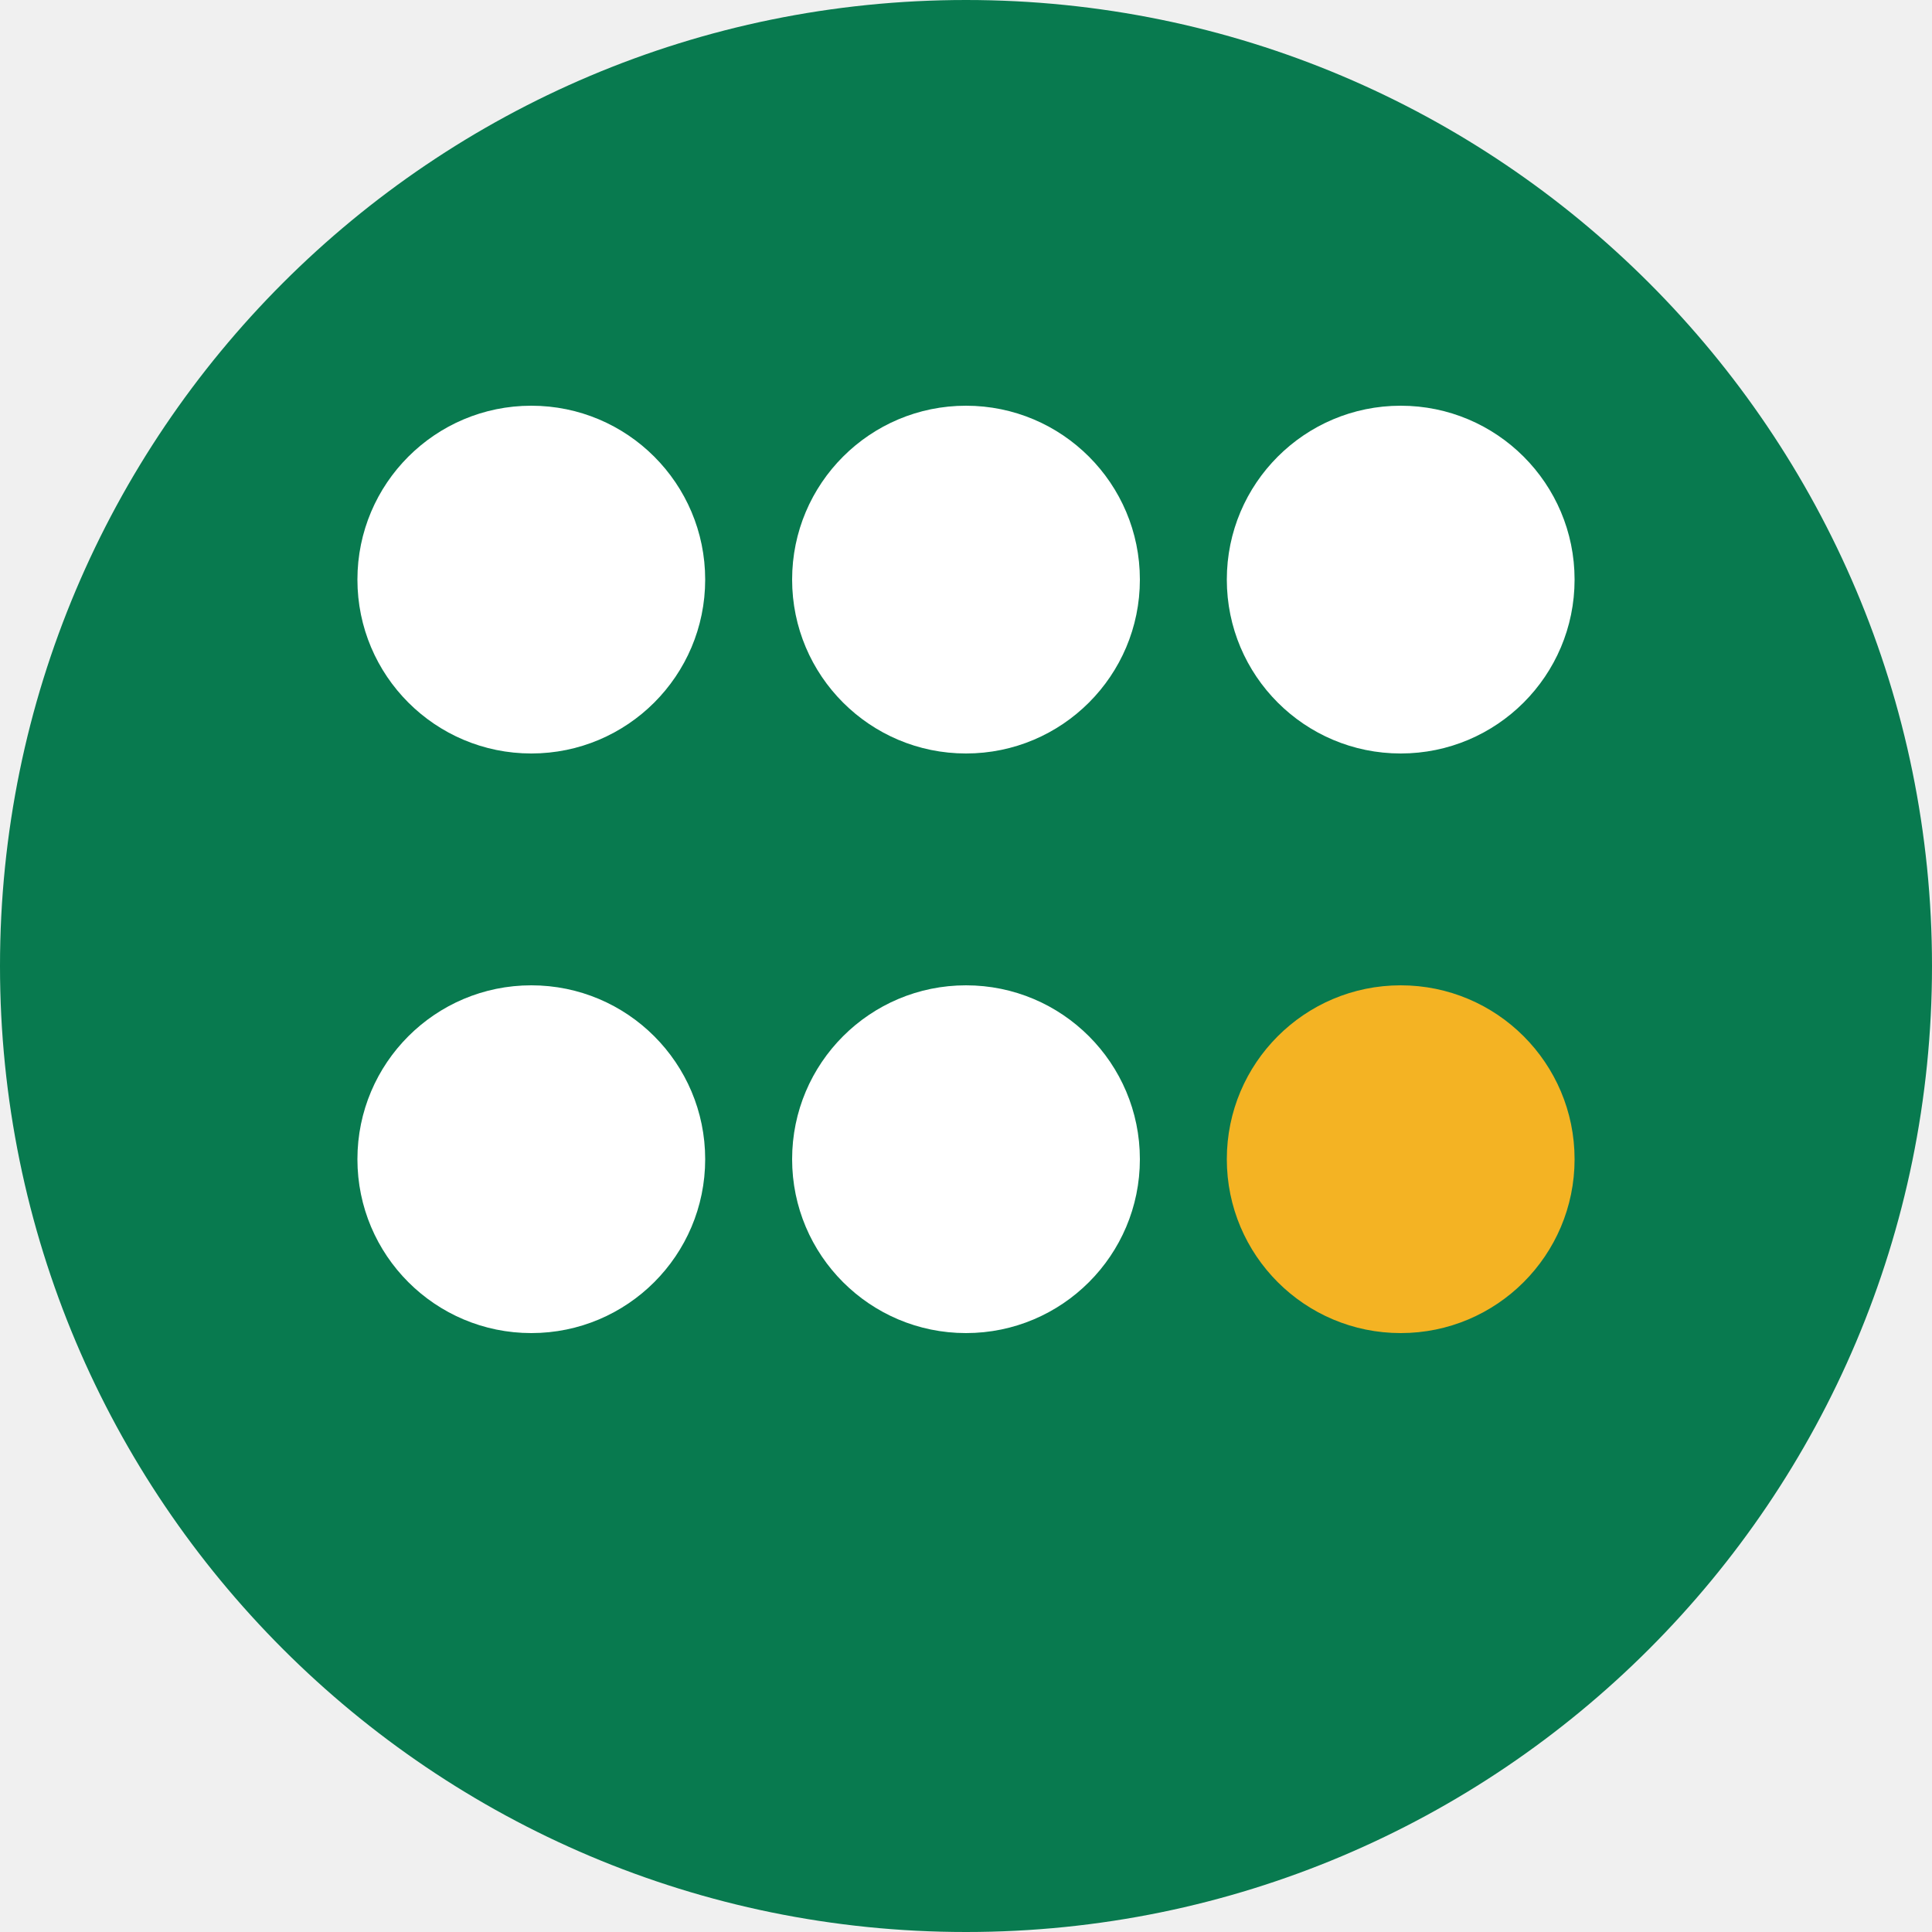
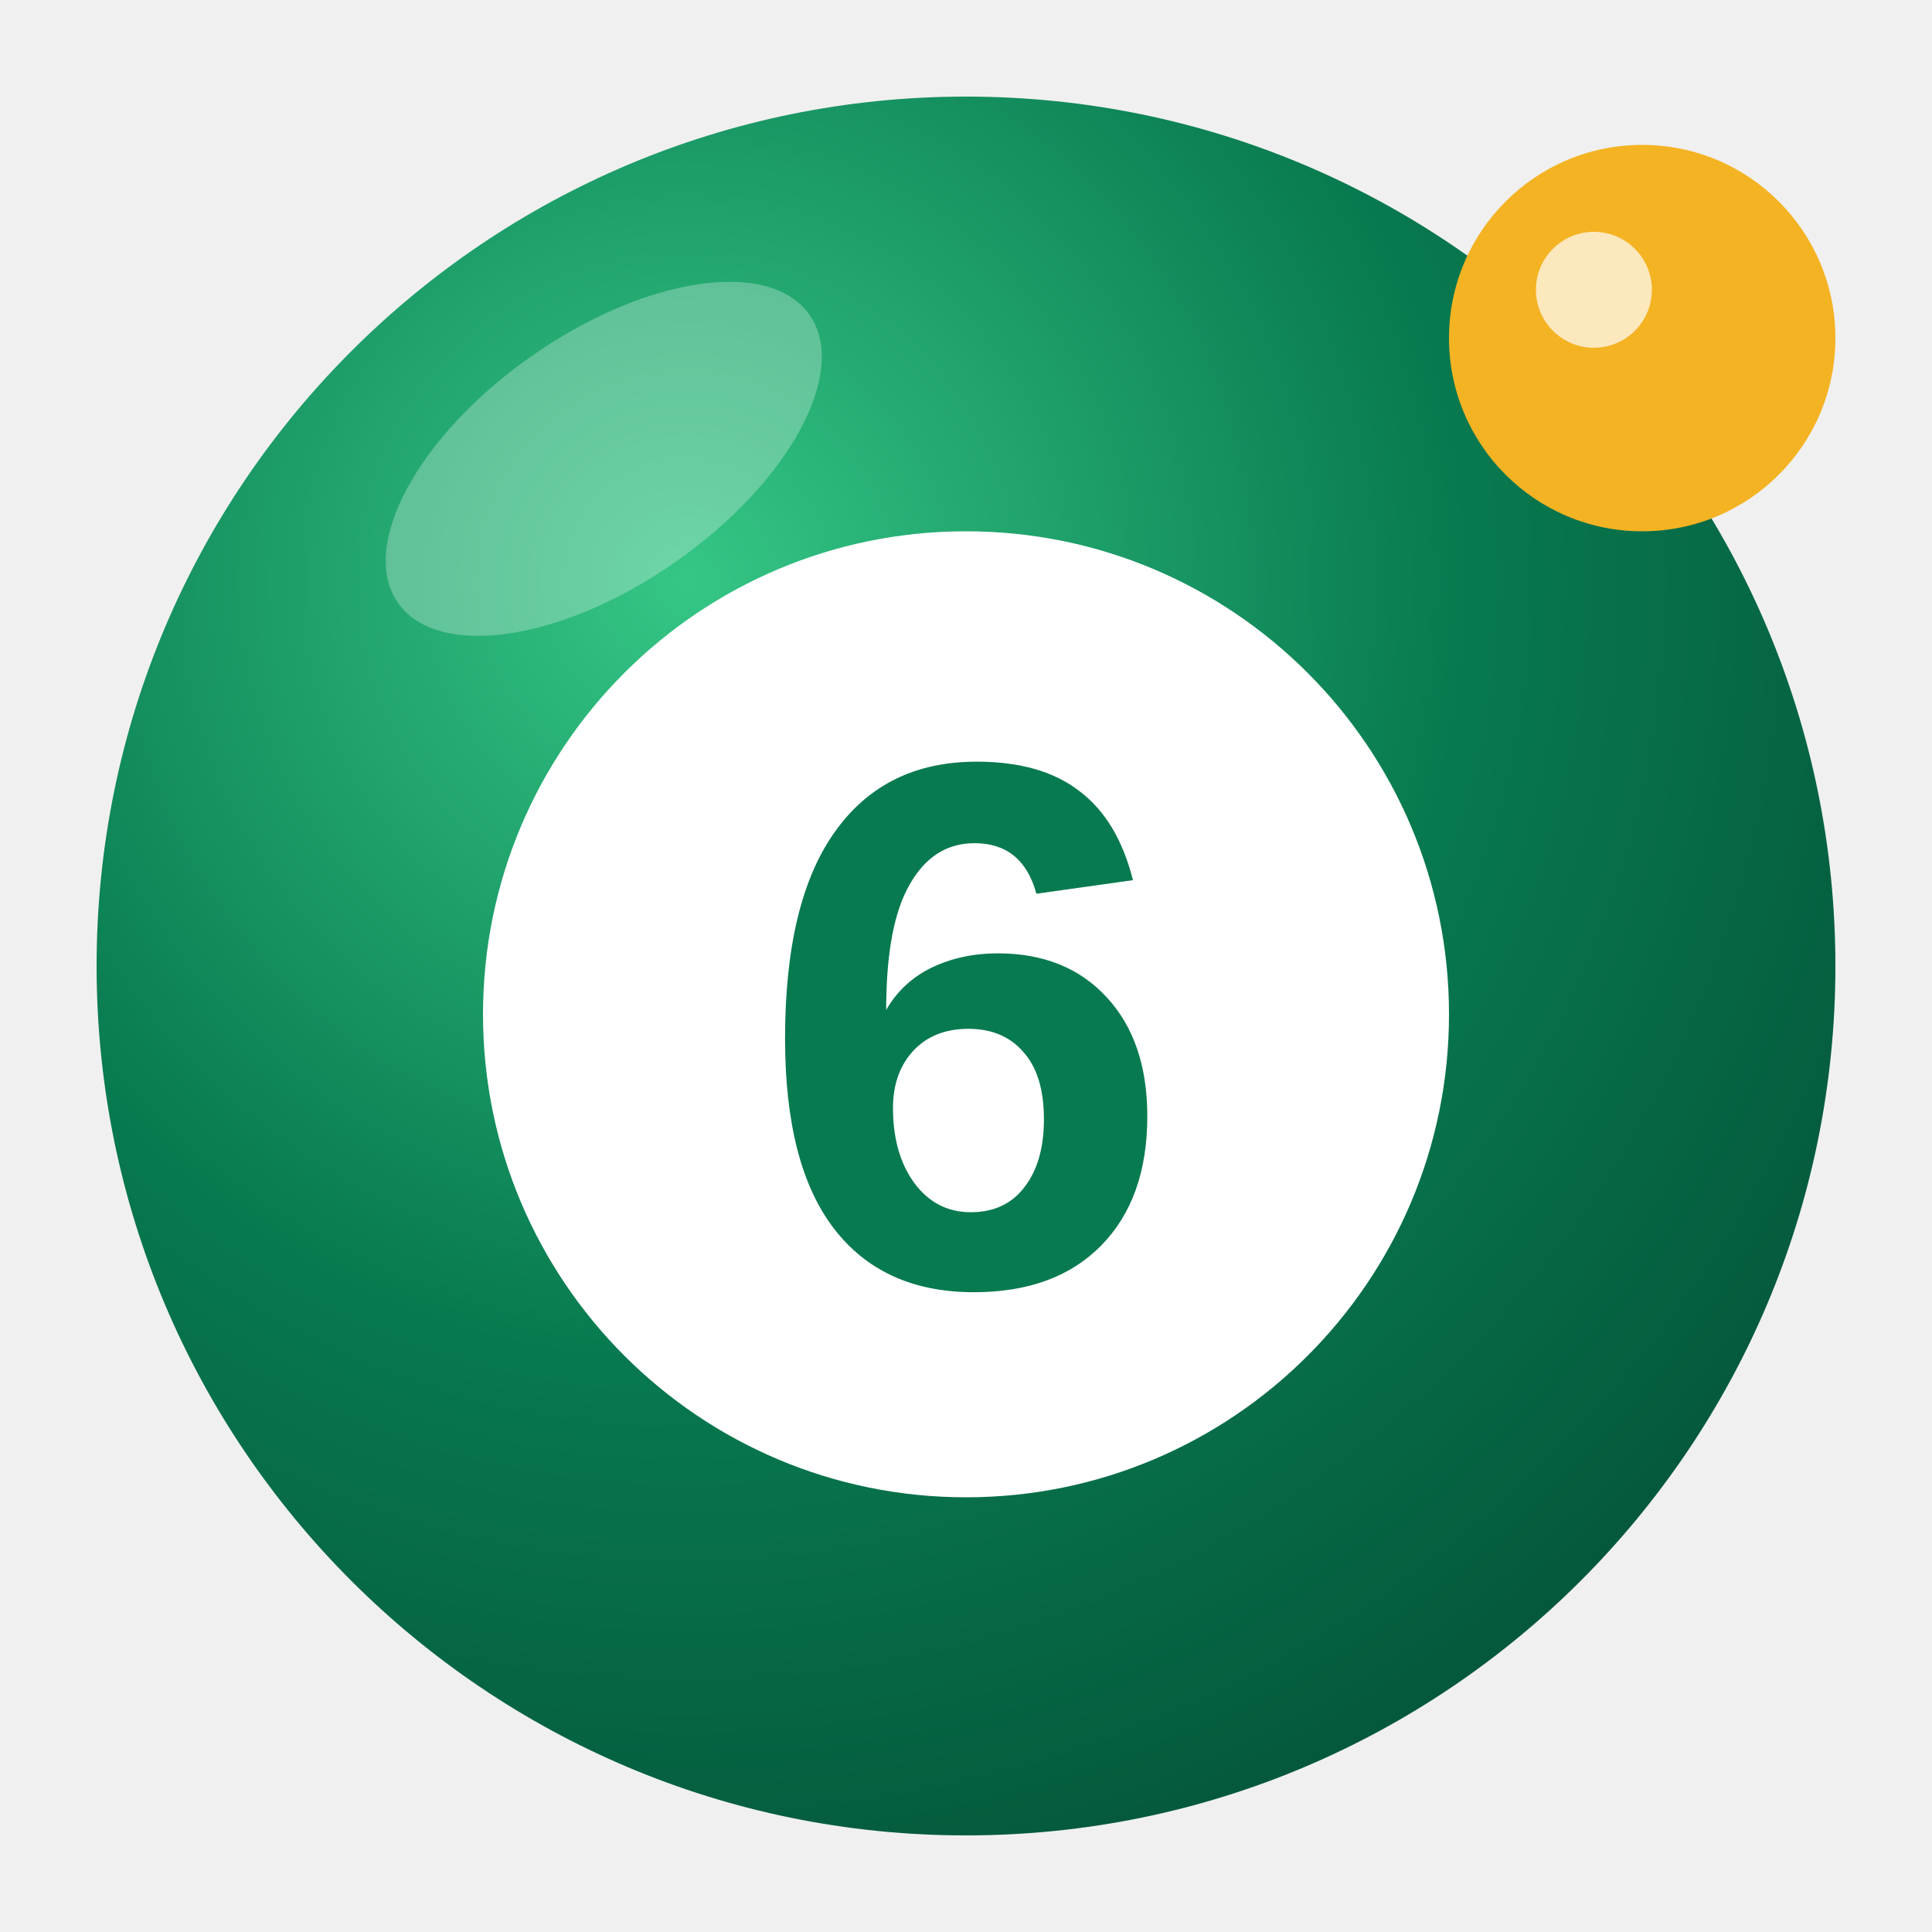
<svg xmlns="http://www.w3.org/2000/svg" viewBox="0 0 40 40">
-   <circle cx="20" cy="20" r="20" fill="#087a4f" />
-   <g fill="#fff">
-     <circle cx="11" cy="12" r="3.6" />
-     <circle cx="20" cy="12" r="3.6" />
-     <circle cx="29" cy="12" r="3.6" />
-     <circle cx="11" cy="24" r="3.6" />
-     <circle cx="20" cy="24" r="3.6" />
-   </g>
-   <circle cx="29" cy="24" r="3.6" fill="#f4b323" />
+   <defs>
+     <radialGradient id="g" cx="34%" cy="28%" r="80%">
+       <stop offset="0" stop-color="#35c685" />
+       <stop offset=".55" stop-color="#087a4f" />
+       <stop offset="1" stop-color="#04553a" />
+     </radialGradient>
+   </defs>
+   <circle cx="20" cy="20" r="18" fill="url(#g)" />
+   <ellipse cx="12.5" cy="9.5" rx="5.2" ry="2.6" fill="#fff" opacity=".28" transform="rotate(-35 12.5 9.5)" />
+   <circle cx="20" cy="21" r="10" fill="#fff" />
+   <text x="20" y="26.6" text-anchor="middle" font-size="15.5" font-weight="800" fill="#087a4f" font-family="Arial, Helvetica, sans-serif">6</text>
+   <circle cx="34" cy="7" r="4" fill="#f4b323" />
+   <circle cx="33" cy="6" r="1.2" fill="#fff" opacity=".7" />
</svg>
